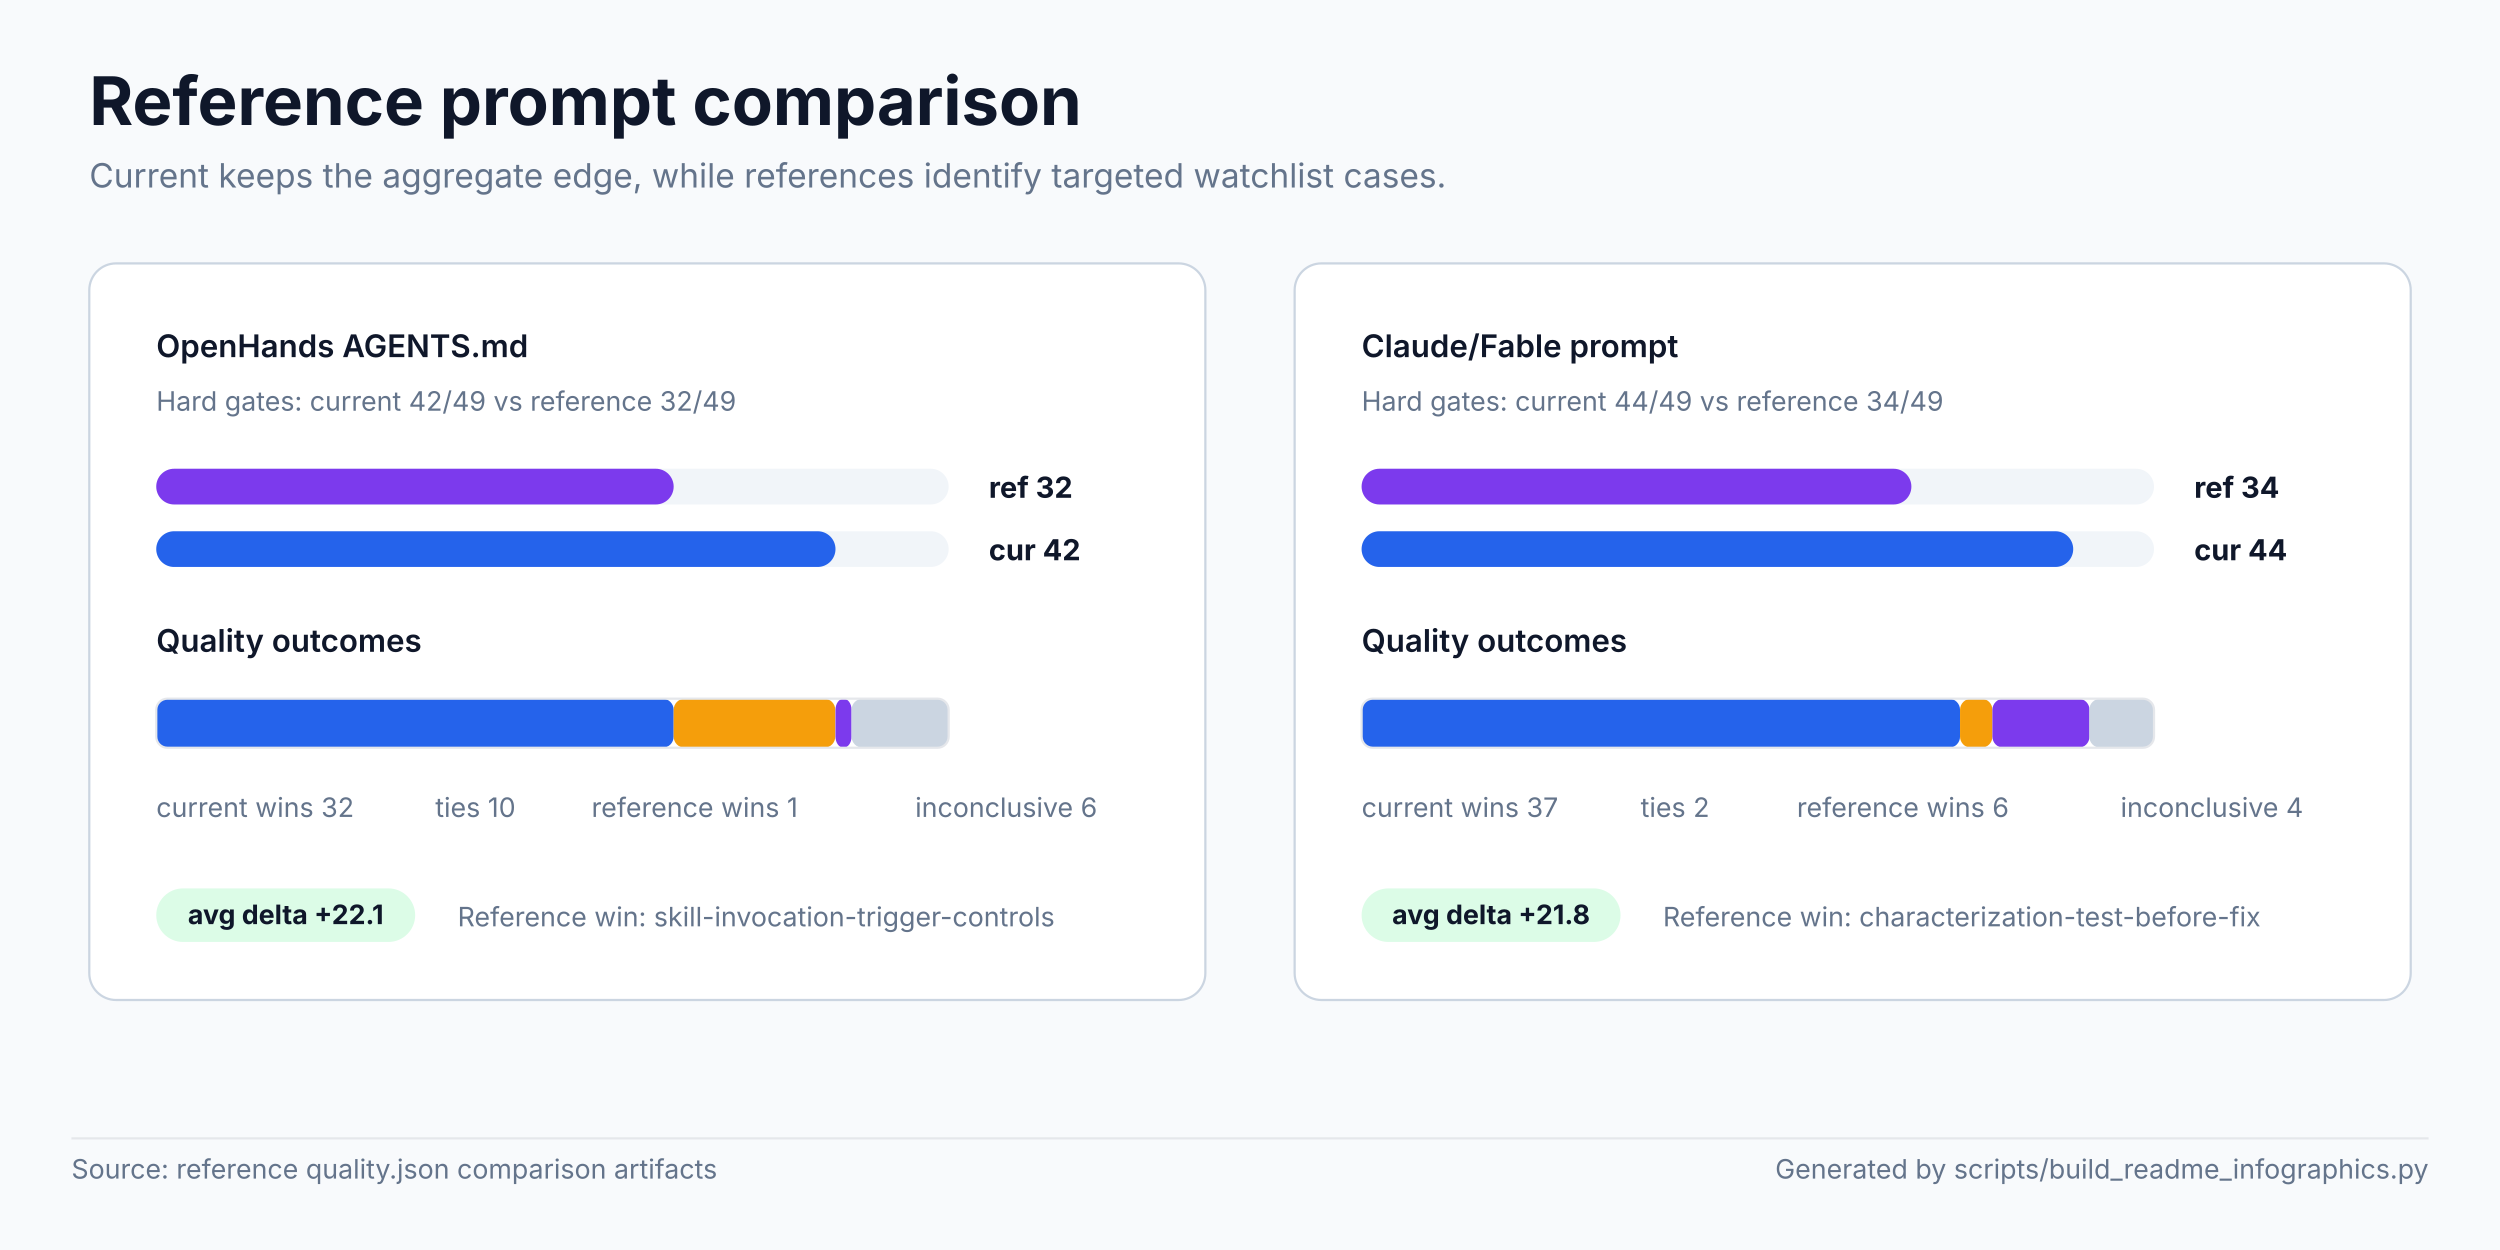
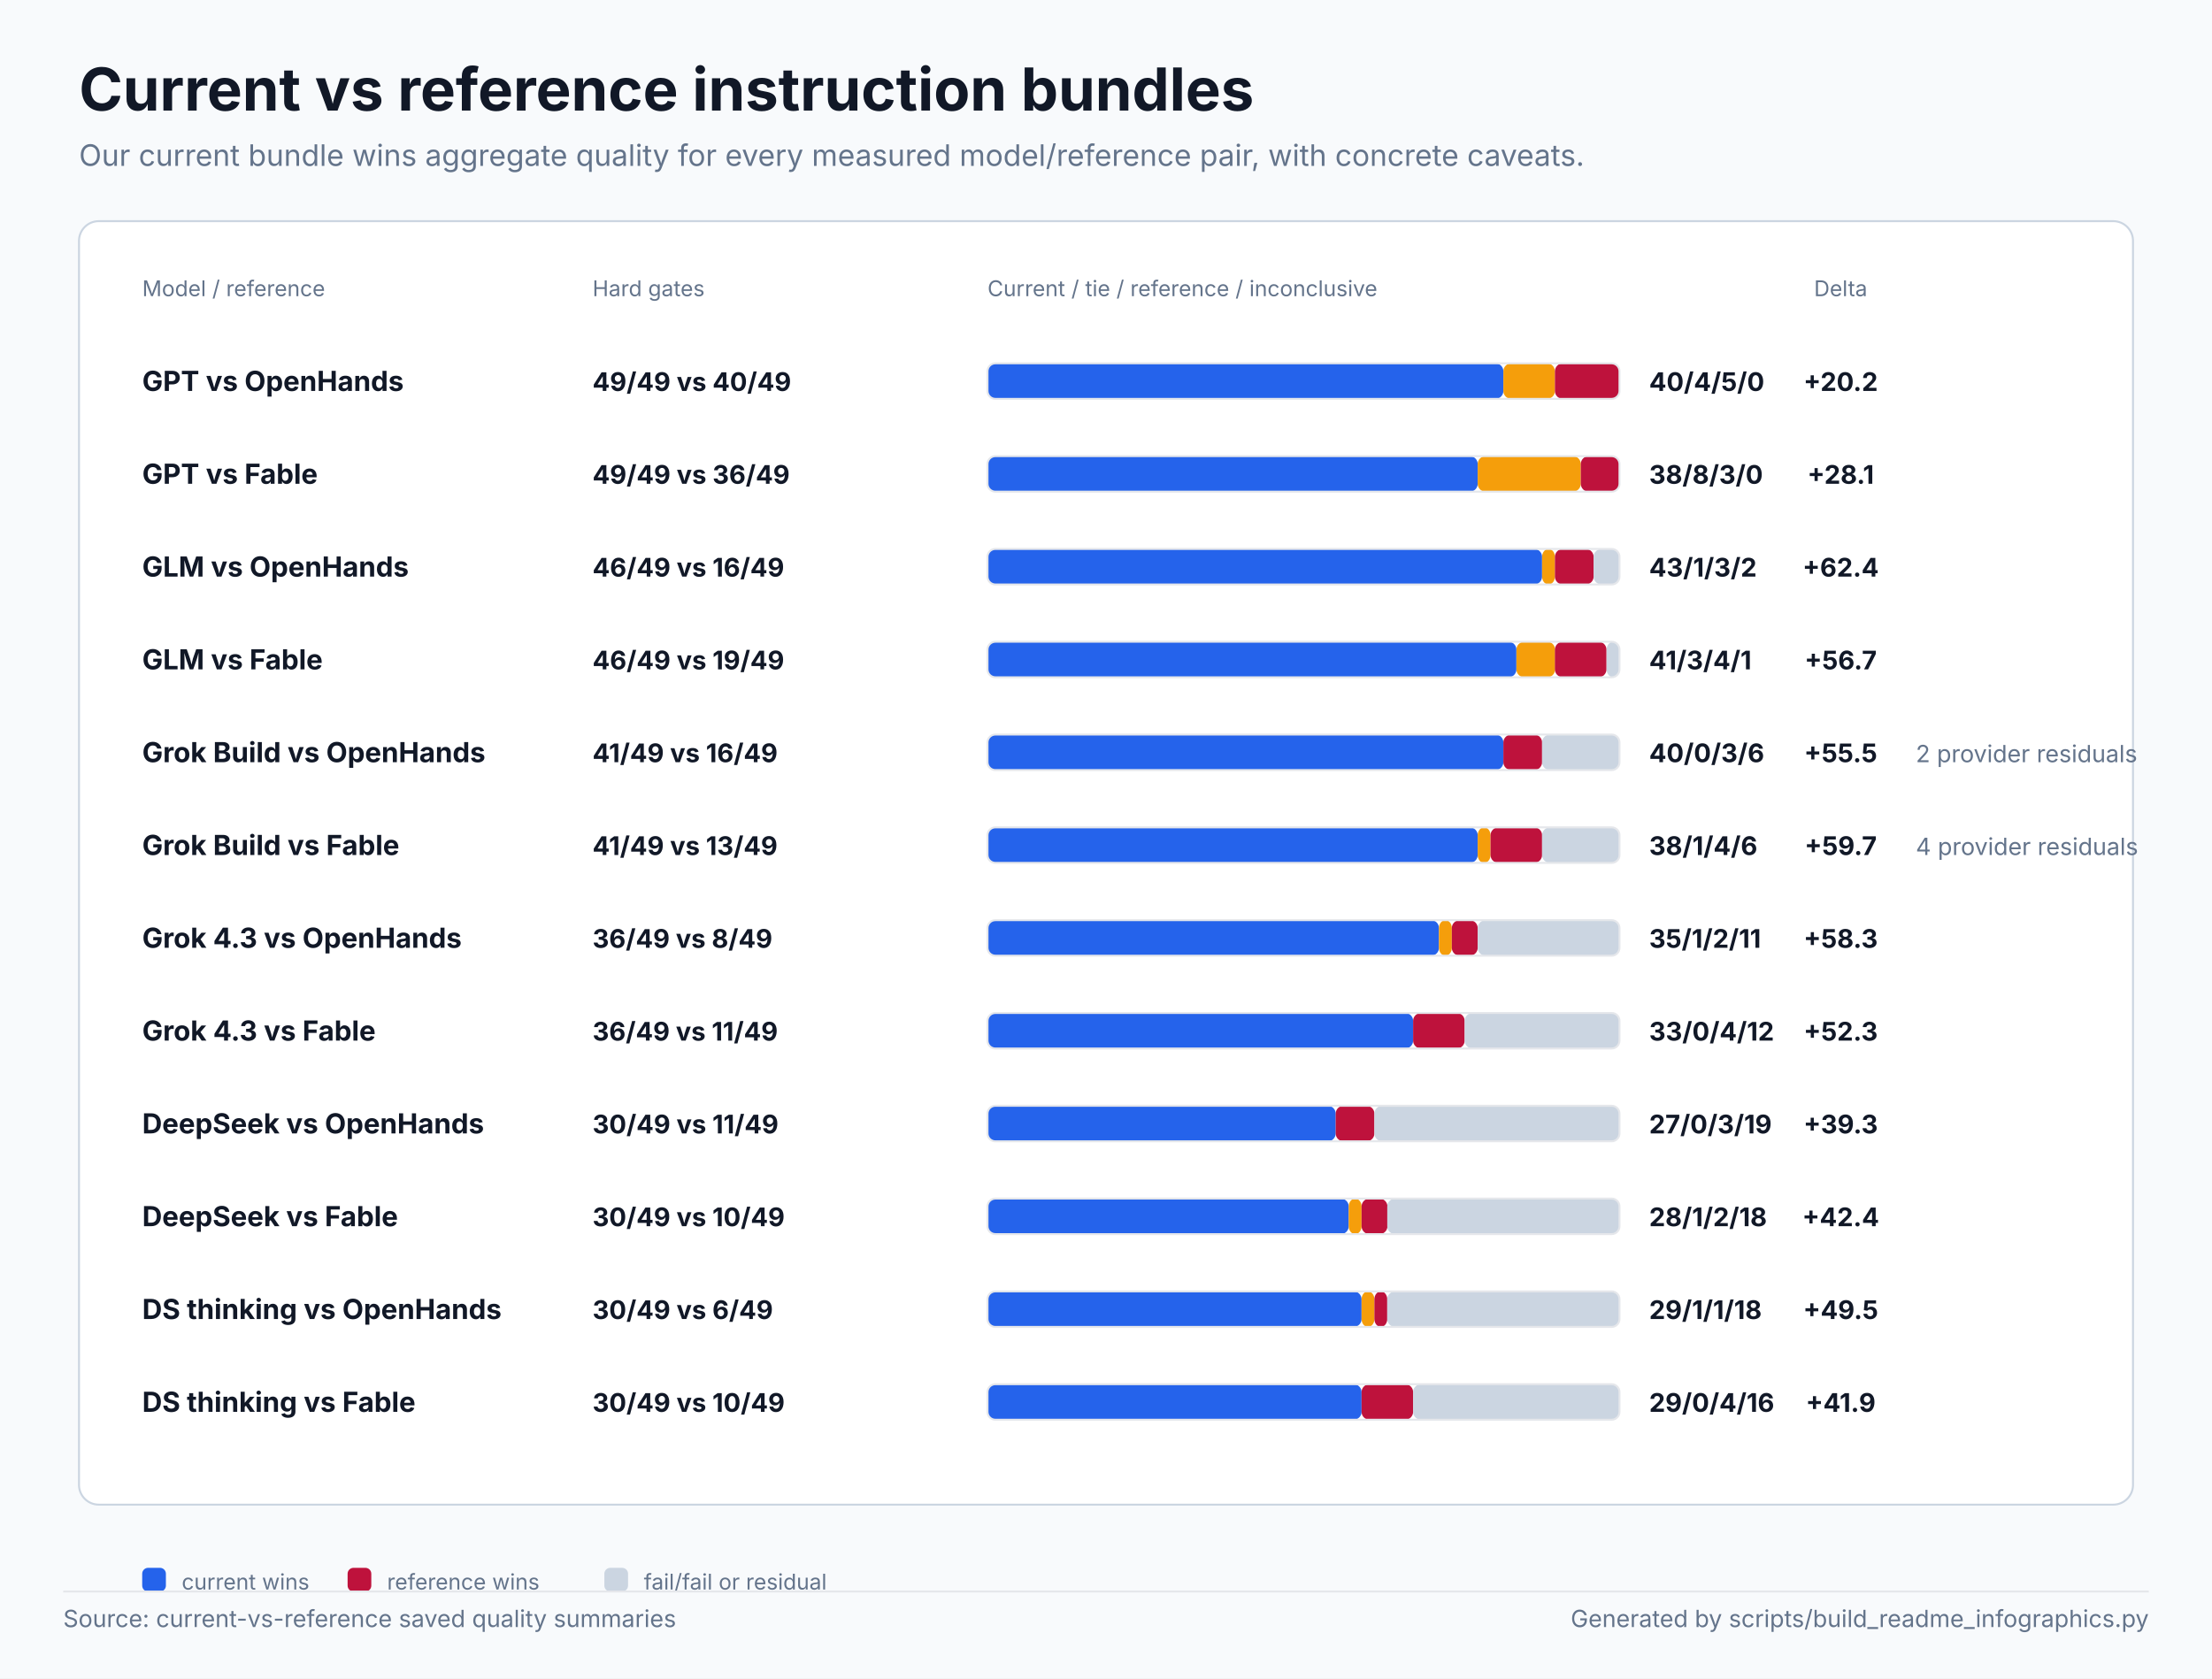
- <svg xmlns="http://www.w3.org/2000/svg" width="1120" height="560" viewBox="0 0 1120 560" role="img" aria-labelledby="title desc">
+ <svg xmlns="http://www.w3.org/2000/svg" width="1120" height="850" viewBox="0 0 1120 850" role="img" aria-labelledby="title desc">
  <style>
- text{font-family:-apple-system,BlinkMacSystemFont,'Segoe UI',sans-serif}
- .title{font-size:30px;font-weight:700;fill:#0f172a}
+ text{font-family:-apple-system,BlinkMacSystemFont,'Segoe UI',sans-serif;letter-spacing:0}
+ .title{font-size:30px;font-weight:700;fill:#111827}
.subtitle{font-size:15px;fill:#64748b}
- .label{font-size:14px;font-weight:600;fill:#0f172a}
+ .label{font-size:14px;font-weight:700;fill:#111827}
.small{font-size:12px;fill:#64748b}
- .value{font-size:13px;font-weight:700;fill:#0f172a}
- .pill{font-size:12px;font-weight:700;fill:#0f172a}
+ .value{font-size:13px;font-weight:700;fill:#111827}
.axis{font-size:11px;fill:#64748b}
+ .cell{font-size:11px;font-weight:700;fill:#111827}
</style>
-   <rect x="0" y="0" width="1120" height="560" rx="0" fill="#f8fafc" />
-   <text x="40.0" y="56.0" class="title">Reference prompt comparison</text>
-   <text x="40.0" y="84.0" class="subtitle">Current keeps the aggregate edge, while references identify targeted watchlist cases.</text>
-   <rect x="40.0" y="118.0" width="500.0" height="330.0" rx="12.0" fill="#ffffff" stroke="#cbd5e1" />
-   <text x="70.0" y="160.0" class="label">OpenHands AGENTS.md</text>
-   <text x="70.0" y="184.0" class="small">Hard gates: current 42/49 vs reference 32/49</text>
-   <rect x="70.0" y="210.0" width="355.0" height="16.0" rx="8.0" fill="#f1f5f9" />
-   <rect x="70.0" y="210.0" width="231.8" height="16.0" rx="8.0" fill="#7c3aed" />
-   <text x="443.0" y="223.0" class="value">ref 32</text>
-   <rect x="70.0" y="238.0" width="355.0" height="16.0" rx="8.0" fill="#f1f5f9" />
-   <rect x="70.0" y="238.0" width="304.3" height="16.0" rx="8.0" fill="#2563eb" />
-   <text x="443.0" y="251.0" class="value">cur 42</text>
-   <text x="70.0" y="292.0" class="label">Quality outcomes</text>
-   <rect x="70.0" y="313.0" width="231.8" height="22.0" rx="5.0" fill="#2563eb" />
-   <rect x="301.8" y="313.0" width="72.4" height="22.0" rx="5.0" fill="#f59e0b" />
-   <rect x="374.3" y="313.0" width="7.2" height="22.0" rx="5.0" fill="#7c3aed" />
-   <rect x="381.5" y="313.0" width="43.5" height="22.0" rx="5.0" fill="#cbd5e1" />
-   <rect x="70.0" y="313.0" width="355.0" height="22.0" rx="5.0" fill="none" stroke="#e5e7eb" />
-   <text x="70.0" y="366.0" class="small">current wins 32</text>
-   <text x="195.0" y="366.0" class="small">ties 10</text>
-   <text x="265.0" y="366.0" class="small">reference wins 1</text>
-   <text x="410.0" y="366.0" class="small">inconclusive 6</text>
-   <rect x="70.0" y="398.0" width="116.0" height="24.0" rx="12.0" fill="#dcfce7" />
-   <text x="128.0" y="414.0" class="pill" text-anchor="middle">avg delta +22.1</text>
-   <text x="205.0" y="415.0" class="small">Reference win: skill-invocation-trigger-controls</text>
-   <rect x="580.0" y="118.0" width="500.0" height="330.0" rx="12.0" fill="#ffffff" stroke="#cbd5e1" />
-   <text x="610.0" y="160.0" class="label">Claude/Fable prompt</text>
-   <text x="610.0" y="184.0" class="small">Hard gates: current 44/49 vs reference 34/49</text>
-   <rect x="610.0" y="210.0" width="355.0" height="16.0" rx="8.0" fill="#f1f5f9" />
-   <rect x="610.0" y="210.0" width="246.3" height="16.0" rx="8.0" fill="#7c3aed" />
-   <text x="983.0" y="223.0" class="value">ref 34</text>
-   <rect x="610.0" y="238.0" width="355.0" height="16.0" rx="8.0" fill="#f1f5f9" />
-   <rect x="610.0" y="238.0" width="318.8" height="16.0" rx="8.0" fill="#2563eb" />
-   <text x="983.0" y="251.0" class="value">cur 44</text>
-   <text x="610.0" y="292.0" class="label">Quality outcomes</text>
-   <rect x="610.0" y="313.0" width="268.1" height="22.0" rx="5.0" fill="#2563eb" />
-   <rect x="878.1" y="313.0" width="14.5" height="22.0" rx="5.0" fill="#f59e0b" />
-   <rect x="892.6" y="313.0" width="43.5" height="22.0" rx="5.0" fill="#7c3aed" />
-   <rect x="936.0" y="313.0" width="29.0" height="22.0" rx="5.0" fill="#cbd5e1" />
-   <rect x="610.0" y="313.0" width="355.0" height="22.0" rx="5.0" fill="none" stroke="#e5e7eb" />
-   <text x="610.0" y="366.0" class="small">current wins 37</text>
-   <text x="735.0" y="366.0" class="small">ties 2</text>
-   <text x="805.0" y="366.0" class="small">reference wins 6</text>
-   <text x="950.0" y="366.0" class="small">inconclusive 4</text>
-   <rect x="610.0" y="398.0" width="116.0" height="24.0" rx="12.0" fill="#dcfce7" />
-   <text x="668.0" y="414.0" class="pill" text-anchor="middle">avg delta +21.8</text>
-   <text x="745.0" y="415.0" class="small">Reference win: characterization-test-before-fix</text>
-   <line x1="32.0" y1="510.0" x2="1088.0" y2="510.0" stroke="#e5e7eb" stroke-width="1" />
-   <text x="32.0" y="528.0" class="small">Source: reference quality.json comparison artifacts</text>
-   <text x="1088.0" y="528.0" class="small" text-anchor="end">Generated by scripts/build_readme_infographics.py</text>
+   <rect x="0" y="0" width="1120" height="850" fill="#f8fafc" />
+   <text x="40.0" y="56.0" class="title">Current vs reference instruction bundles</text>
+   <text x="40.0" y="84.0" class="subtitle">Our current bundle wins aggregate quality for every measured model/reference pair, with concrete caveats.</text>
+   <rect x="40.0" y="112.0" width="1040.0" height="650.0" rx="10.0" fill="#ffffff" stroke="#cbd5e1" />
+   <text x="72.0" y="150.0" class="axis">Model / reference</text>
+   <text x="300.0" y="150.0" class="axis">Hard gates</text>
+   <text x="500.0" y="150.0" class="axis">Current / tie / reference / inconclusive</text>
+   <text x="932.0" y="150.0" class="axis" text-anchor="middle">Delta</text>
+   <text x="72.0" y="198.0" class="label">GPT vs OpenHands</text>
+   <text x="300.0" y="198.0" class="value">49/49 vs 40/49</text>
+   <rect x="500.0" y="184.0" width="261.2" height="18.0" rx="4.0" fill="#2563eb" />
+   <rect x="761.2" y="184.0" width="26.1" height="18.0" rx="4.0" fill="#f59e0b" />
+   <rect x="787.3" y="184.0" width="32.7" height="18.0" rx="4.0" fill="#be123c" />
+   <rect x="500.0" y="184.0" width="320.0" height="18.0" rx="4.0" fill="none" stroke="#e5e7eb" />
+   <text x="835.0" y="198.0" class="value">40/4/5/0</text>
+   <text x="932.0" y="198.0" class="value" text-anchor="middle">+20.2</text>
+   <text x="72.0" y="245.0" class="label">GPT vs Fable</text>
+   <text x="300.0" y="245.0" class="value">49/49 vs 36/49</text>
+   <rect x="500.0" y="231.0" width="248.2" height="18.0" rx="4.0" fill="#2563eb" />
+   <rect x="748.2" y="231.0" width="52.2" height="18.0" rx="4.0" fill="#f59e0b" />
+   <rect x="800.4" y="231.0" width="19.6" height="18.0" rx="4.0" fill="#be123c" />
+   <rect x="500.0" y="231.0" width="320.0" height="18.0" rx="4.0" fill="none" stroke="#e5e7eb" />
+   <text x="835.0" y="245.0" class="value">38/8/3/0</text>
+   <text x="932.0" y="245.0" class="value" text-anchor="middle">+28.1</text>
+   <text x="72.0" y="292.0" class="label">GLM vs OpenHands</text>
+   <text x="300.0" y="292.0" class="value">46/49 vs 16/49</text>
+   <rect x="500.0" y="278.0" width="280.8" height="18.0" rx="4.0" fill="#2563eb" />
+   <rect x="780.8" y="278.0" width="6.5" height="18.0" rx="4.0" fill="#f59e0b" />
+   <rect x="787.3" y="278.0" width="19.6" height="18.0" rx="4.0" fill="#be123c" />
+   <rect x="806.9" y="278.0" width="13.1" height="18.0" rx="4.0" fill="#cbd5e1" />
+   <rect x="500.0" y="278.0" width="320.0" height="18.0" rx="4.0" fill="none" stroke="#e5e7eb" />
+   <text x="835.0" y="292.0" class="value">43/1/3/2</text>
+   <text x="932.0" y="292.0" class="value" text-anchor="middle">+62.4</text>
+   <text x="72.0" y="339.0" class="label">GLM vs Fable</text>
+   <text x="300.0" y="339.0" class="value">46/49 vs 19/49</text>
+   <rect x="500.0" y="325.0" width="267.8" height="18.0" rx="4.0" fill="#2563eb" />
+   <rect x="767.8" y="325.0" width="19.6" height="18.0" rx="4.0" fill="#f59e0b" />
+   <rect x="787.3" y="325.0" width="26.1" height="18.0" rx="4.0" fill="#be123c" />
+   <rect x="813.5" y="325.0" width="6.5" height="18.0" rx="4.0" fill="#cbd5e1" />
+   <rect x="500.0" y="325.0" width="320.0" height="18.0" rx="4.0" fill="none" stroke="#e5e7eb" />
+   <text x="835.0" y="339.0" class="value">41/3/4/1</text>
+   <text x="932.0" y="339.0" class="value" text-anchor="middle">+56.7</text>
+   <text x="72.0" y="386.0" class="label">Grok Build vs OpenHands</text>
+   <text x="300.0" y="386.0" class="value">41/49 vs 16/49</text>
+   <rect x="500.0" y="372.0" width="261.2" height="18.0" rx="4.0" fill="#2563eb" />
+   <rect x="761.2" y="372.0" width="19.6" height="18.0" rx="4.0" fill="#be123c" />
+   <rect x="780.8" y="372.0" width="39.2" height="18.0" rx="4.0" fill="#cbd5e1" />
+   <rect x="500.0" y="372.0" width="320.0" height="18.0" rx="4.0" fill="none" stroke="#e5e7eb" />
+   <text x="835.0" y="386.0" class="value">40/0/3/6</text>
+   <text x="932.0" y="386.0" class="value" text-anchor="middle">+55.5</text>
+   <text x="970.0" y="386.0" class="small">2 provider residuals</text>
+   <text x="72.0" y="433.0" class="label">Grok Build vs Fable</text>
+   <text x="300.0" y="433.0" class="value">41/49 vs 13/49</text>
+   <rect x="500.0" y="419.0" width="248.2" height="18.0" rx="4.0" fill="#2563eb" />
+   <rect x="748.2" y="419.0" width="6.5" height="18.0" rx="4.0" fill="#f59e0b" />
+   <rect x="754.7" y="419.0" width="26.1" height="18.0" rx="4.0" fill="#be123c" />
+   <rect x="780.8" y="419.0" width="39.2" height="18.0" rx="4.0" fill="#cbd5e1" />
+   <rect x="500.0" y="419.0" width="320.0" height="18.0" rx="4.0" fill="none" stroke="#e5e7eb" />
+   <text x="835.0" y="433.0" class="value">38/1/4/6</text>
+   <text x="932.0" y="433.0" class="value" text-anchor="middle">+59.7</text>
+   <text x="970.0" y="433.0" class="small">4 provider residuals</text>
+   <text x="72.0" y="480.0" class="label">Grok 4.3 vs OpenHands</text>
+   <text x="300.0" y="480.0" class="value">36/49 vs 8/49</text>
+   <rect x="500.0" y="466.0" width="228.6" height="18.0" rx="4.0" fill="#2563eb" />
+   <rect x="728.6" y="466.0" width="6.5" height="18.0" rx="4.0" fill="#f59e0b" />
+   <rect x="735.1" y="466.0" width="13.1" height="18.0" rx="4.0" fill="#be123c" />
+   <rect x="748.2" y="466.0" width="71.8" height="18.0" rx="4.0" fill="#cbd5e1" />
+   <rect x="500.0" y="466.0" width="320.0" height="18.0" rx="4.0" fill="none" stroke="#e5e7eb" />
+   <text x="835.0" y="480.0" class="value">35/1/2/11</text>
+   <text x="932.0" y="480.0" class="value" text-anchor="middle">+58.3</text>
+   <text x="72.0" y="527.0" class="label">Grok 4.3 vs Fable</text>
+   <text x="300.0" y="527.0" class="value">36/49 vs 11/49</text>
+   <rect x="500.0" y="513.0" width="215.5" height="18.0" rx="4.0" fill="#2563eb" />
+   <rect x="715.5" y="513.0" width="26.1" height="18.0" rx="4.0" fill="#be123c" />
+   <rect x="741.6" y="513.0" width="78.4" height="18.0" rx="4.0" fill="#cbd5e1" />
+   <rect x="500.0" y="513.0" width="320.0" height="18.0" rx="4.0" fill="none" stroke="#e5e7eb" />
+   <text x="835.0" y="527.0" class="value">33/0/4/12</text>
+   <text x="932.0" y="527.0" class="value" text-anchor="middle">+52.3</text>
+   <text x="72.0" y="574.0" class="label">DeepSeek vs OpenHands</text>
+   <text x="300.0" y="574.0" class="value">30/49 vs 11/49</text>
+   <rect x="500.0" y="560.0" width="176.3" height="18.0" rx="4.0" fill="#2563eb" />
+   <rect x="676.3" y="560.0" width="19.6" height="18.0" rx="4.0" fill="#be123c" />
+   <rect x="695.9" y="560.0" width="124.1" height="18.0" rx="4.0" fill="#cbd5e1" />
+   <rect x="500.0" y="560.0" width="320.0" height="18.0" rx="4.0" fill="none" stroke="#e5e7eb" />
+   <text x="835.0" y="574.0" class="value">27/0/3/19</text>
+   <text x="932.0" y="574.0" class="value" text-anchor="middle">+39.3</text>
+   <text x="72.0" y="621.0" class="label">DeepSeek vs Fable</text>
+   <text x="300.0" y="621.0" class="value">30/49 vs 10/49</text>
+   <rect x="500.0" y="607.0" width="182.9" height="18.0" rx="4.0" fill="#2563eb" />
+   <rect x="682.9" y="607.0" width="6.5" height="18.0" rx="4.0" fill="#f59e0b" />
+   <rect x="689.4" y="607.0" width="13.1" height="18.0" rx="4.0" fill="#be123c" />
+   <rect x="702.4" y="607.0" width="117.6" height="18.0" rx="4.0" fill="#cbd5e1" />
+   <rect x="500.0" y="607.0" width="320.0" height="18.0" rx="4.0" fill="none" stroke="#e5e7eb" />
+   <text x="835.0" y="621.0" class="value">28/1/2/18</text>
+   <text x="932.0" y="621.0" class="value" text-anchor="middle">+42.4</text>
+   <text x="72.0" y="668.0" class="label">DS thinking vs OpenHands</text>
+   <text x="300.0" y="668.0" class="value">30/49 vs 6/49</text>
+   <rect x="500.0" y="654.0" width="189.4" height="18.0" rx="4.0" fill="#2563eb" />
+   <rect x="689.4" y="654.0" width="6.5" height="18.0" rx="4.0" fill="#f59e0b" />
+   <rect x="695.9" y="654.0" width="6.5" height="18.0" rx="4.0" fill="#be123c" />
+   <rect x="702.4" y="654.0" width="117.6" height="18.0" rx="4.0" fill="#cbd5e1" />
+   <rect x="500.0" y="654.0" width="320.0" height="18.0" rx="4.0" fill="none" stroke="#e5e7eb" />
+   <text x="835.0" y="668.0" class="value">29/1/1/18</text>
+   <text x="932.0" y="668.0" class="value" text-anchor="middle">+49.5</text>
+   <text x="72.0" y="715.0" class="label">DS thinking vs Fable</text>
+   <text x="300.0" y="715.0" class="value">30/49 vs 10/49</text>
+   <rect x="500.0" y="701.0" width="189.4" height="18.0" rx="4.0" fill="#2563eb" />
+   <rect x="689.4" y="701.0" width="26.1" height="18.0" rx="4.0" fill="#be123c" />
+   <rect x="715.5" y="701.0" width="104.5" height="18.0" rx="4.0" fill="#cbd5e1" />
+   <rect x="500.0" y="701.0" width="320.0" height="18.0" rx="4.0" fill="none" stroke="#e5e7eb" />
+   <text x="835.0" y="715.0" class="value">29/0/4/16</text>
+   <text x="932.0" y="715.0" class="value" text-anchor="middle">+41.9</text>
+   <rect x="72.0" y="794.0" width="12.0" height="12.0" rx="3.0" fill="#2563eb" />
+   <text x="92.0" y="805.0" class="axis">current wins</text>
+   <rect x="176.0" y="794.0" width="12.0" height="12.0" rx="3.0" fill="#be123c" />
+   <text x="196.0" y="805.0" class="axis">reference wins</text>
+   <rect x="306.0" y="794.0" width="12.0" height="12.0" rx="3.0" fill="#cbd5e1" />
+   <text x="326.0" y="805.0" class="axis">fail/fail or residual</text>
+   <line x1="32.0" y1="806.0" x2="1088.0" y2="806.0" stroke="#e5e7eb" stroke-width="1" />
+   <text x="32.0" y="824.0" class="small">Source: current-vs-reference saved quality summaries</text>
+   <text x="1088.0" y="824.0" class="small" text-anchor="end">Generated by scripts/build_readme_infographics.py</text>
</svg>
